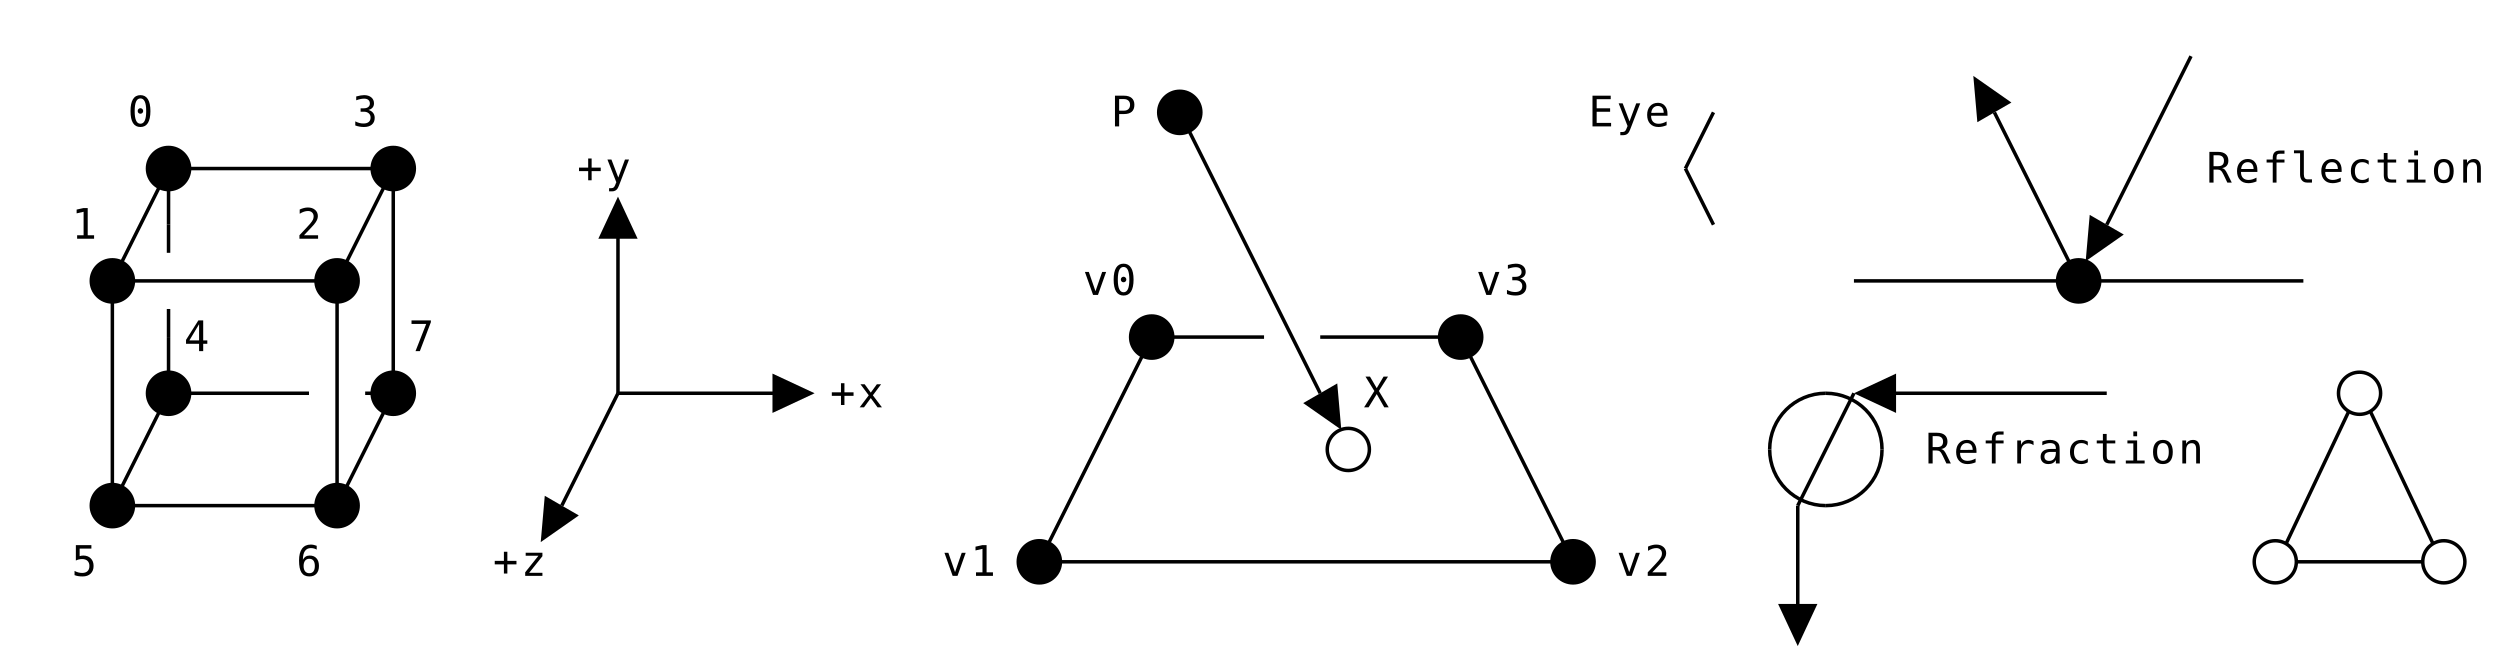
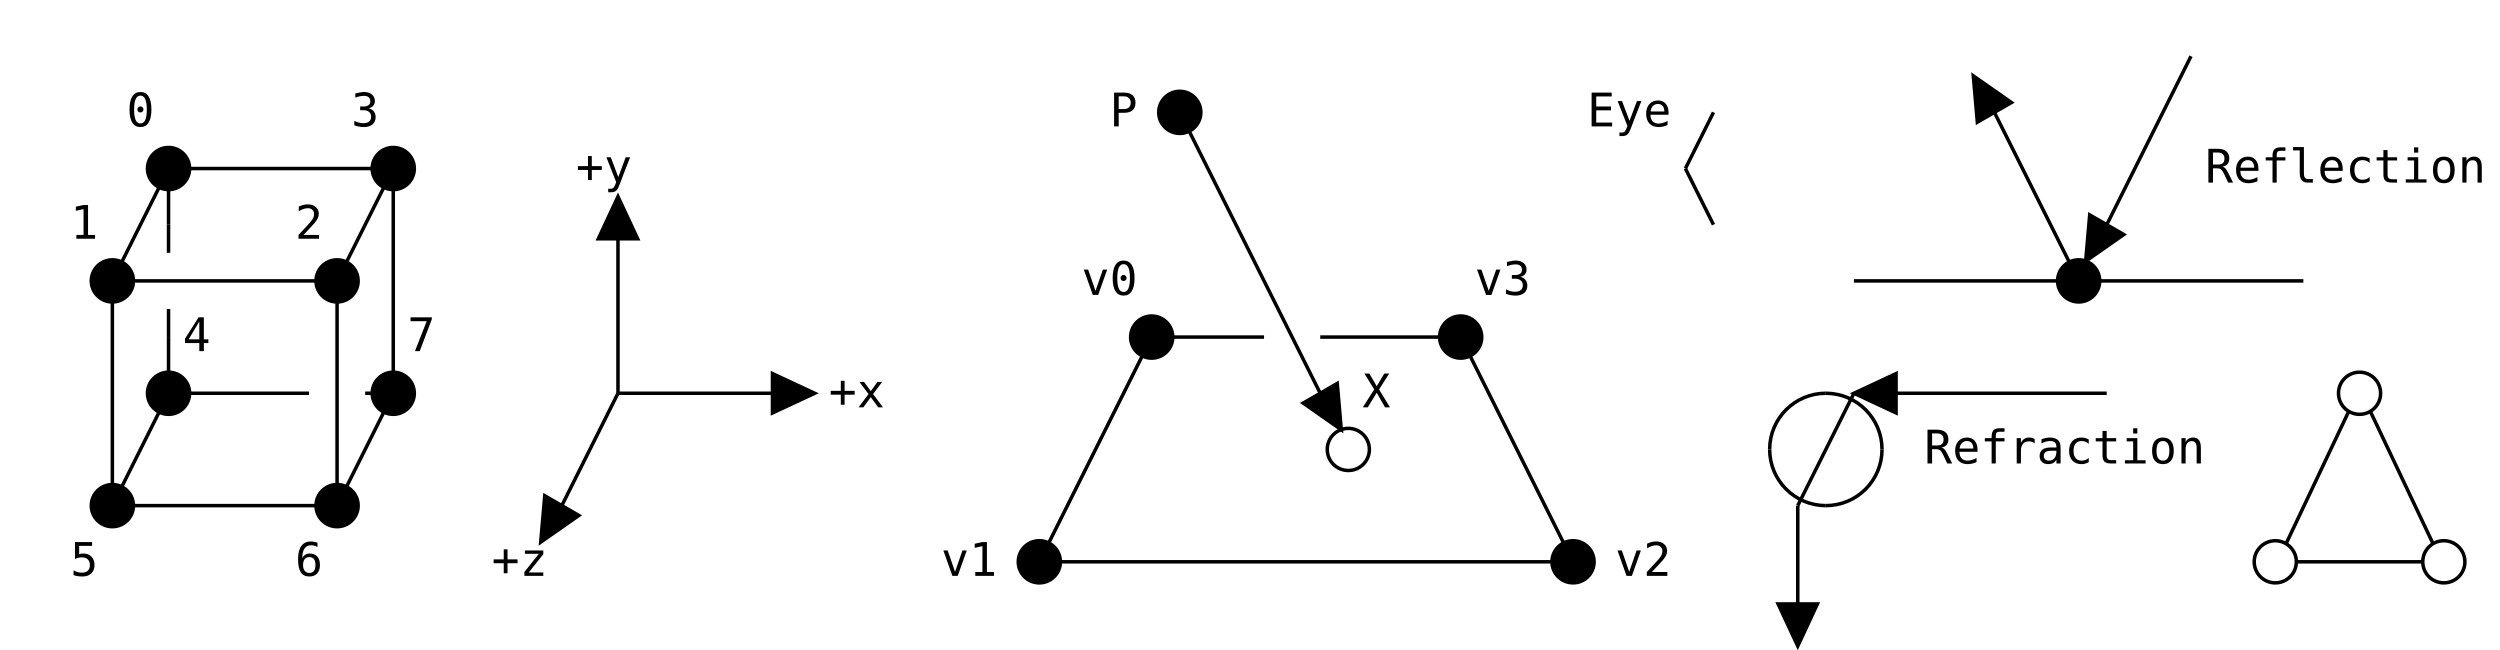
- <svg xmlns="http://www.w3.org/2000/svg" version="1.1" height="185" width="712" font-family="Menlo,Lucida Console,monospace">
+ <svg xmlns="http://www.w3.org/2000/svg" version="1.1" height="185" width="712" fill="currentColor" font-family="monospace" font-size="1.1em" text-anchor="middle">
  <style type="text/css">
svg {
-    color: #000000;
+     color: #000000;
+     stroke: currentColor;
+ }
+ text {
+     stroke: none;
+ }
+ path {
+     fill: none;
}
@media (prefers-color-scheme: dark) {
-    svg {
+     svg {
+       color-scheme: dark;
      color: #FFFFFF;
-    }
+     }
}
</style>
  <g transform="translate(8,16)">
-     <path d="M 40,32 L 104,32" fill="none" stroke="currentColor" />
-     <path d="M 24,64 L 88,64" fill="none" stroke="currentColor" />
-     <path d="M 520,64 L 584,64" fill="none" stroke="currentColor" />
-     <path d="M 584,64 L 648,64" fill="none" stroke="currentColor" />
-     <path d="M 320,80 L 352,80" fill="none" stroke="currentColor" />
-     <path d="M 368,80 L 408,80" fill="none" stroke="currentColor" />
-     <path d="M 40,96 L 80,96" fill="none" stroke="currentColor" />
-     <path d="M 96,96 L 104,96" fill="none" stroke="currentColor" />
-     <path d="M 168,96 L 216,96" fill="none" stroke="currentColor" />
-     <path d="M 528,96 L 592,96" fill="none" stroke="currentColor" />
-     <path d="M 24,128 L 88,128" fill="none" stroke="currentColor" />
-     <path d="M 288,144 L 440,144" fill="none" stroke="currentColor" />
-     <path d="M 646,144 L 682,144" fill="none" stroke="currentColor" />
-     <path d="M 24,64 L 24,128" fill="none" stroke="currentColor" />
-     <path d="M 40,32 L 40,48" fill="none" stroke="currentColor" />
-     <path d="M 40,80 L 40,96" fill="none" stroke="currentColor" />
-     <path d="M 88,64 L 88,128" fill="none" stroke="currentColor" />
-     <path d="M 104,32 L 104,96" fill="none" stroke="currentColor" />
-     <path d="M 168,48 L 168,96" fill="none" stroke="currentColor" />
-     <path d="M 504,128 L 504,160" fill="none" stroke="currentColor" />
-     <path d="M 24,64 L 40,32" fill="none" stroke="currentColor" />
-     <path d="M 24,128 L 40,96" fill="none" stroke="currentColor" />
-     <path d="M 88,64 L 104,32" fill="none" stroke="currentColor" />
-     <path d="M 88,128 L 104,96" fill="none" stroke="currentColor" />
-     <path d="M 152,128 L 168,96" fill="none" stroke="currentColor" />
-     <path d="M 288,144 L 320,80" fill="none" stroke="currentColor" />
-     <path d="M 472,32 L 480,16" fill="none" stroke="currentColor" />
-     <path d="M 504,128 L 520,96" fill="none" stroke="currentColor" />
-     <path d="M 592,48 L 616,0" fill="none" stroke="currentColor" />
-     <path d="M 643,139 L 661,101" fill="none" stroke="currentColor" />
-     <path d="M 328,16 L 368,96" fill="none" stroke="currentColor" />
-     <path d="M 408,80 L 440,144" fill="none" stroke="currentColor" />
-     <path d="M 472,32 L 480,48" fill="none" stroke="currentColor" />
-     <path d="M 560,16 L 584,64" fill="none" stroke="currentColor" />
-     <path d="M 667,101 L 685,139" fill="none" stroke="currentColor" />
-     <path d="M 40,48 L 40,56" fill="none" stroke="currentColor" />
-     <path d="M 40,72 L 40,80" fill="none" stroke="currentColor" />
+     <path d="M 40,32 L 104,32" />
+     <path d="M 24,64 L 88,64" />
+     <path d="M 520,64 L 584,64" />
+     <path d="M 584,64 L 648,64" />
+     <path d="M 320,80 L 352,80" />
+     <path d="M 368,80 L 408,80" />
+     <path d="M 40,96 L 80,96" />
+     <path d="M 96,96 L 104,96" />
+     <path d="M 168,96 L 216,96" />
+     <path d="M 528,96 L 592,96" />
+     <path d="M 24,128 L 88,128" />
+     <path d="M 288,144 L 440,144" />
+     <path d="M 646,144 L 682,144" />
+     <path d="M 24,64 L 24,128" />
+     <path d="M 40,32 L 40,48" />
+     <path d="M 40,80 L 40,96" />
+     <path d="M 88,64 L 88,128" />
+     <path d="M 104,32 L 104,96" />
+     <path d="M 168,48 L 168,96" />
+     <path d="M 504,128 L 504,160" />
+     <path d="M 24,64 L 40,32" />
+     <path d="M 24,128 L 40,96" />
+     <path d="M 88,64 L 104,32" />
+     <path d="M 88,128 L 104,96" />
+     <path d="M 152,128 L 168,96" />
+     <path d="M 288,144 L 320,80" />
+     <path d="M 472,32 L 480,16" />
+     <path d="M 504,128 L 520,96" />
+     <path d="M 592,48 L 616,0" />
+     <path d="M 643,139 L 661,101" />
+     <path d="M 328,16 L 368,96" />
+     <path d="M 408,80 L 440,144" />
+     <path d="M 472,32 L 480,48" />
+     <path d="M 560,16 L 584,64" />
+     <path d="M 667,101 L 685,139" />
+     <path d="M 40,48 L 40,56" />
+     <path d="M 40,72 L 40,80" />
    <polygon points="164,128 152,122.4 152,133.6" fill="currentColor" transform="rotate(120, 152, 128)" />
    <polygon points="176,48 164,42.4 164,53.6" fill="currentColor" transform="rotate(270, 168, 48)" />
    <polygon points="224,96 212,90.4 212,101.6" fill="currentColor" transform="rotate(0, 216, 96)" />
    <polygon points="380,96 368,90.4 368,101.6" fill="currentColor" transform="rotate(60, 368, 96)" />
    <polygon points="512,160 500,154.4 500,165.6" fill="currentColor" transform="rotate(90, 504, 160)" />
    <polygon points="536,96 524,90.4 524,101.6" fill="currentColor" transform="rotate(180, 528, 96)" />
    <polygon points="572,16 560,10.4 560,21.6" fill="currentColor" transform="rotate(240, 560, 16)" />
    <polygon points="604,48 592,42.4 592,53.6" fill="currentColor" transform="rotate(120, 592, 48)" />
-     <path d="M 512,96 A 16,16 0 0,0 496,112" fill="none" stroke="currentColor" />
-     <path d="M 512,96 A 16,16 0 0,1 528,112" fill="none" stroke="currentColor" />
-     <path d="M 496,112 A 16,16 0 0,0 512,128" fill="none" stroke="currentColor" />
-     <path d="M 528,112 A 16,16 0 0,1 512,128" fill="none" stroke="currentColor" />
-     <circle cx="24" cy="64" r="6" stroke="currentColor" fill="currentColor" />
-     <circle cx="24" cy="128" r="6" stroke="currentColor" fill="currentColor" />
-     <circle cx="40" cy="32" r="6" stroke="currentColor" fill="currentColor" />
-     <circle cx="40" cy="96" r="6" stroke="currentColor" fill="currentColor" />
-     <circle cx="88" cy="64" r="6" stroke="currentColor" fill="currentColor" />
-     <circle cx="88" cy="128" r="6" stroke="currentColor" fill="currentColor" />
-     <circle cx="104" cy="32" r="6" stroke="currentColor" fill="currentColor" />
-     <circle cx="104" cy="96" r="6" stroke="currentColor" fill="currentColor" />
-     <circle cx="288" cy="144" r="6" stroke="currentColor" fill="currentColor" />
-     <circle cx="320" cy="80" r="6" stroke="currentColor" fill="currentColor" />
-     <circle cx="328" cy="16" r="6" stroke="currentColor" fill="currentColor" />
-     <circle cx="376" cy="112" r="6" stroke="currentColor" fill="none" />
-     <circle cx="408" cy="80" r="6" stroke="currentColor" fill="currentColor" />
-     <circle cx="440" cy="144" r="6" stroke="currentColor" fill="currentColor" />
-     <circle cx="584" cy="64" r="6" stroke="currentColor" fill="currentColor" />
-     <circle cx="640" cy="144" r="6" stroke="currentColor" fill="none" />
-     <circle cx="664" cy="96" r="6" stroke="currentColor" fill="none" />
-     <circle cx="688" cy="144" r="6" stroke="currentColor" fill="none" />
-     <style>
-   text {
-        text-anchor: middle;
-        font-family: "Menlo","Lucida Console","monospace";
-        fill: currentColor;
-        font-size: 1em;
-   }
- </style>
+     <path d="M 512,96 A 16,16 0 0,0 496,112" />
+     <path d="M 512,96 A 16,16 0 0,1 528,112" />
+     <path d="M 496,112 A 16,16 0 0,0 512,128" />
+     <path d="M 528,112 A 16,16 0 0,1 512,128" />
+     <circle cx="24" cy="64" r="6" fill="currentColor" />
+     <circle cx="24" cy="128" r="6" fill="currentColor" />
+     <circle cx="40" cy="32" r="6" fill="currentColor" />
+     <circle cx="40" cy="96" r="6" fill="currentColor" />
+     <circle cx="88" cy="64" r="6" fill="currentColor" />
+     <circle cx="88" cy="128" r="6" fill="currentColor" />
+     <circle cx="104" cy="32" r="6" fill="currentColor" />
+     <circle cx="104" cy="96" r="6" fill="currentColor" />
+     <circle cx="288" cy="144" r="6" fill="currentColor" />
+     <circle cx="320" cy="80" r="6" fill="currentColor" />
+     <circle cx="328" cy="16" r="6" fill="currentColor" />
+     <circle cx="376" cy="112" r="6" fill="none" />
+     <circle cx="408" cy="80" r="6" fill="currentColor" />
+     <circle cx="440" cy="144" r="6" fill="currentColor" />
+     <circle cx="584" cy="64" r="6" fill="currentColor" />
+     <circle cx="640" cy="144" r="6" fill="none" />
+     <circle cx="664" cy="96" r="6" fill="none" />
+     <circle cx="688" cy="144" r="6" fill="none" />
    <text x="32" y="20">0</text>
    <text x="96" y="20">3</text>
    <text x="312" y="20">P</text>
    <text x="448" y="20">E</text>
    <text x="456" y="20">y</text>
    <text x="464" y="20">e</text>
    <text x="160" y="36">+</text>
    <text x="168" y="36">y</text>
    <text x="624" y="36">R</text>
    <text x="632" y="36">e</text>
    <text x="640" y="36">f</text>
    <text x="648" y="36">l</text>
    <text x="656" y="36">e</text>
    <text x="664" y="36">c</text>
    <text x="672" y="36">t</text>
    <text x="680" y="36">i</text>
    <text x="688" y="36">o</text>
    <text x="696" y="36">n</text>
    <text x="16" y="52">1</text>
    <text x="80" y="52">2</text>
    <text x="304" y="68">v</text>
    <text x="312" y="68">0</text>
    <text x="416" y="68">v</text>
    <text x="424" y="68">3</text>
    <text x="48" y="84">4</text>
    <text x="112" y="84">7</text>
    <text x="232" y="100">+</text>
    <text x="240" y="100">x</text>
    <text x="384" y="100">X</text>
    <text x="544" y="116">R</text>
    <text x="552" y="116">e</text>
    <text x="560" y="116">f</text>
    <text x="568" y="116">r</text>
    <text x="576" y="116">a</text>
    <text x="584" y="116">c</text>
    <text x="592" y="116">t</text>
    <text x="600" y="116">i</text>
    <text x="608" y="116">o</text>
    <text x="616" y="116">n</text>
    <text x="16" y="148">5</text>
    <text x="80" y="148">6</text>
    <text x="136" y="148">+</text>
    <text x="144" y="148">z</text>
    <text x="264" y="148">v</text>
    <text x="272" y="148">1</text>
    <text x="456" y="148">v</text>
    <text x="464" y="148">2</text>
  </g>
</svg>
